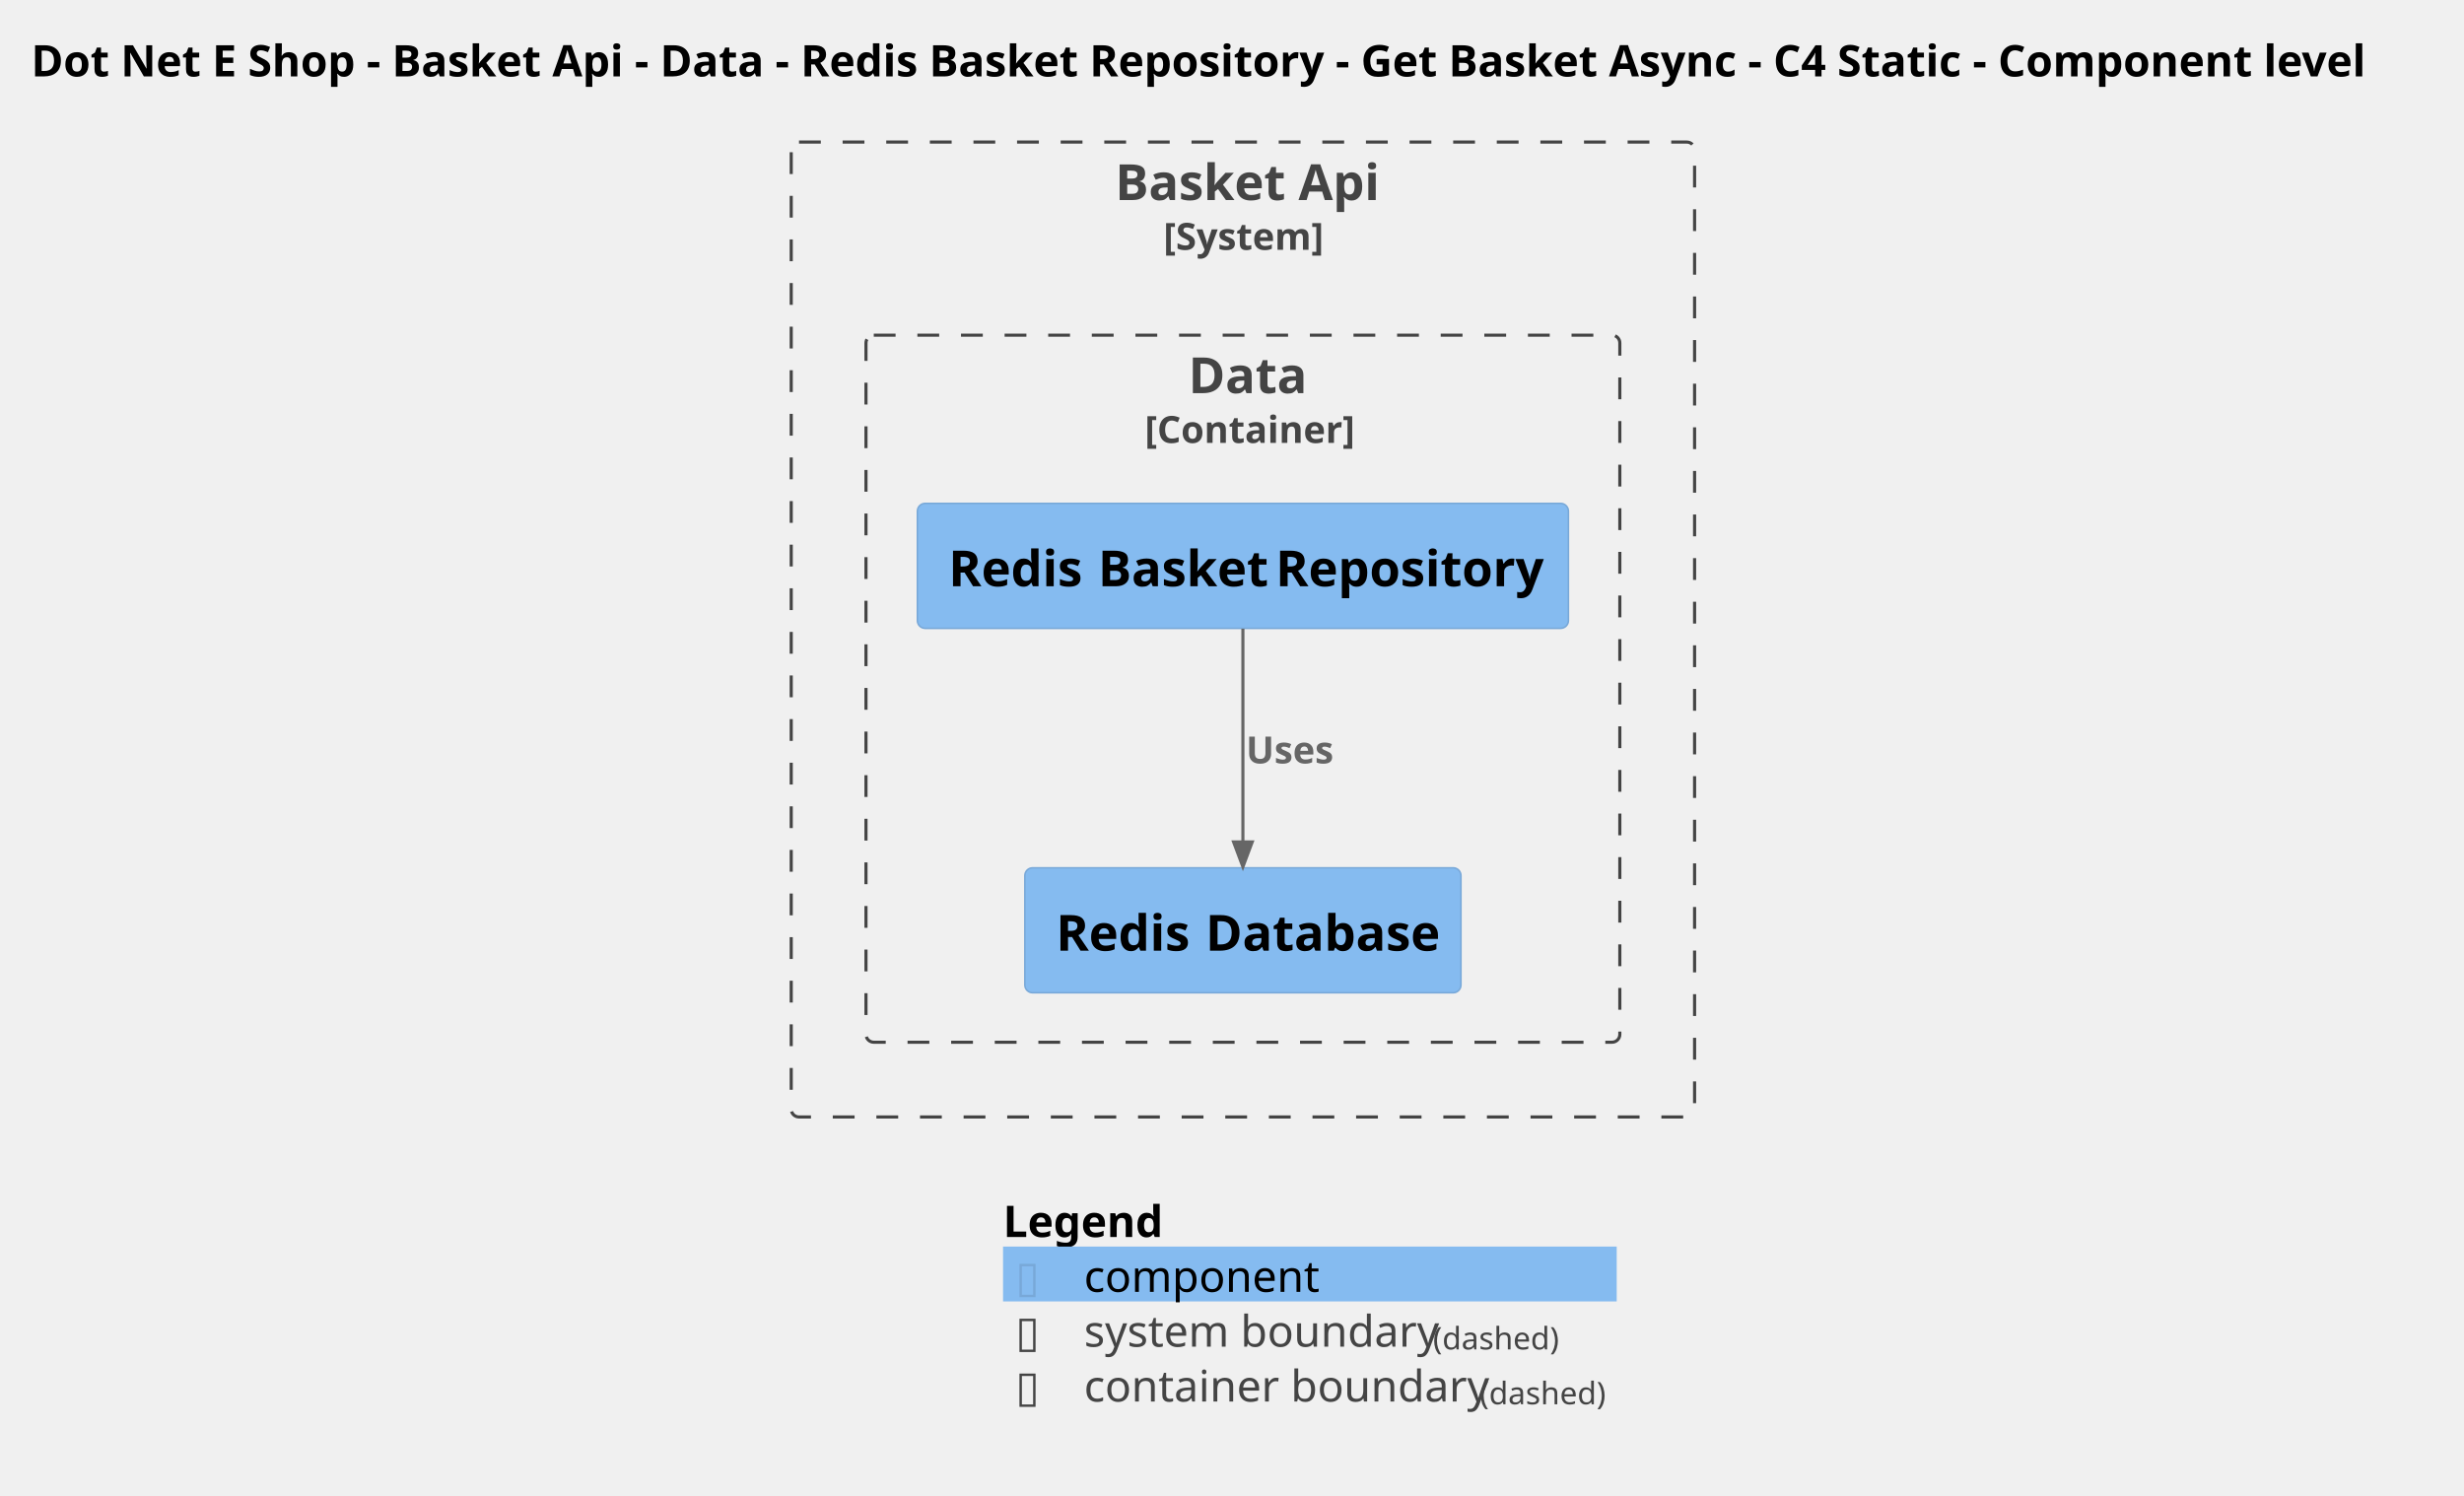
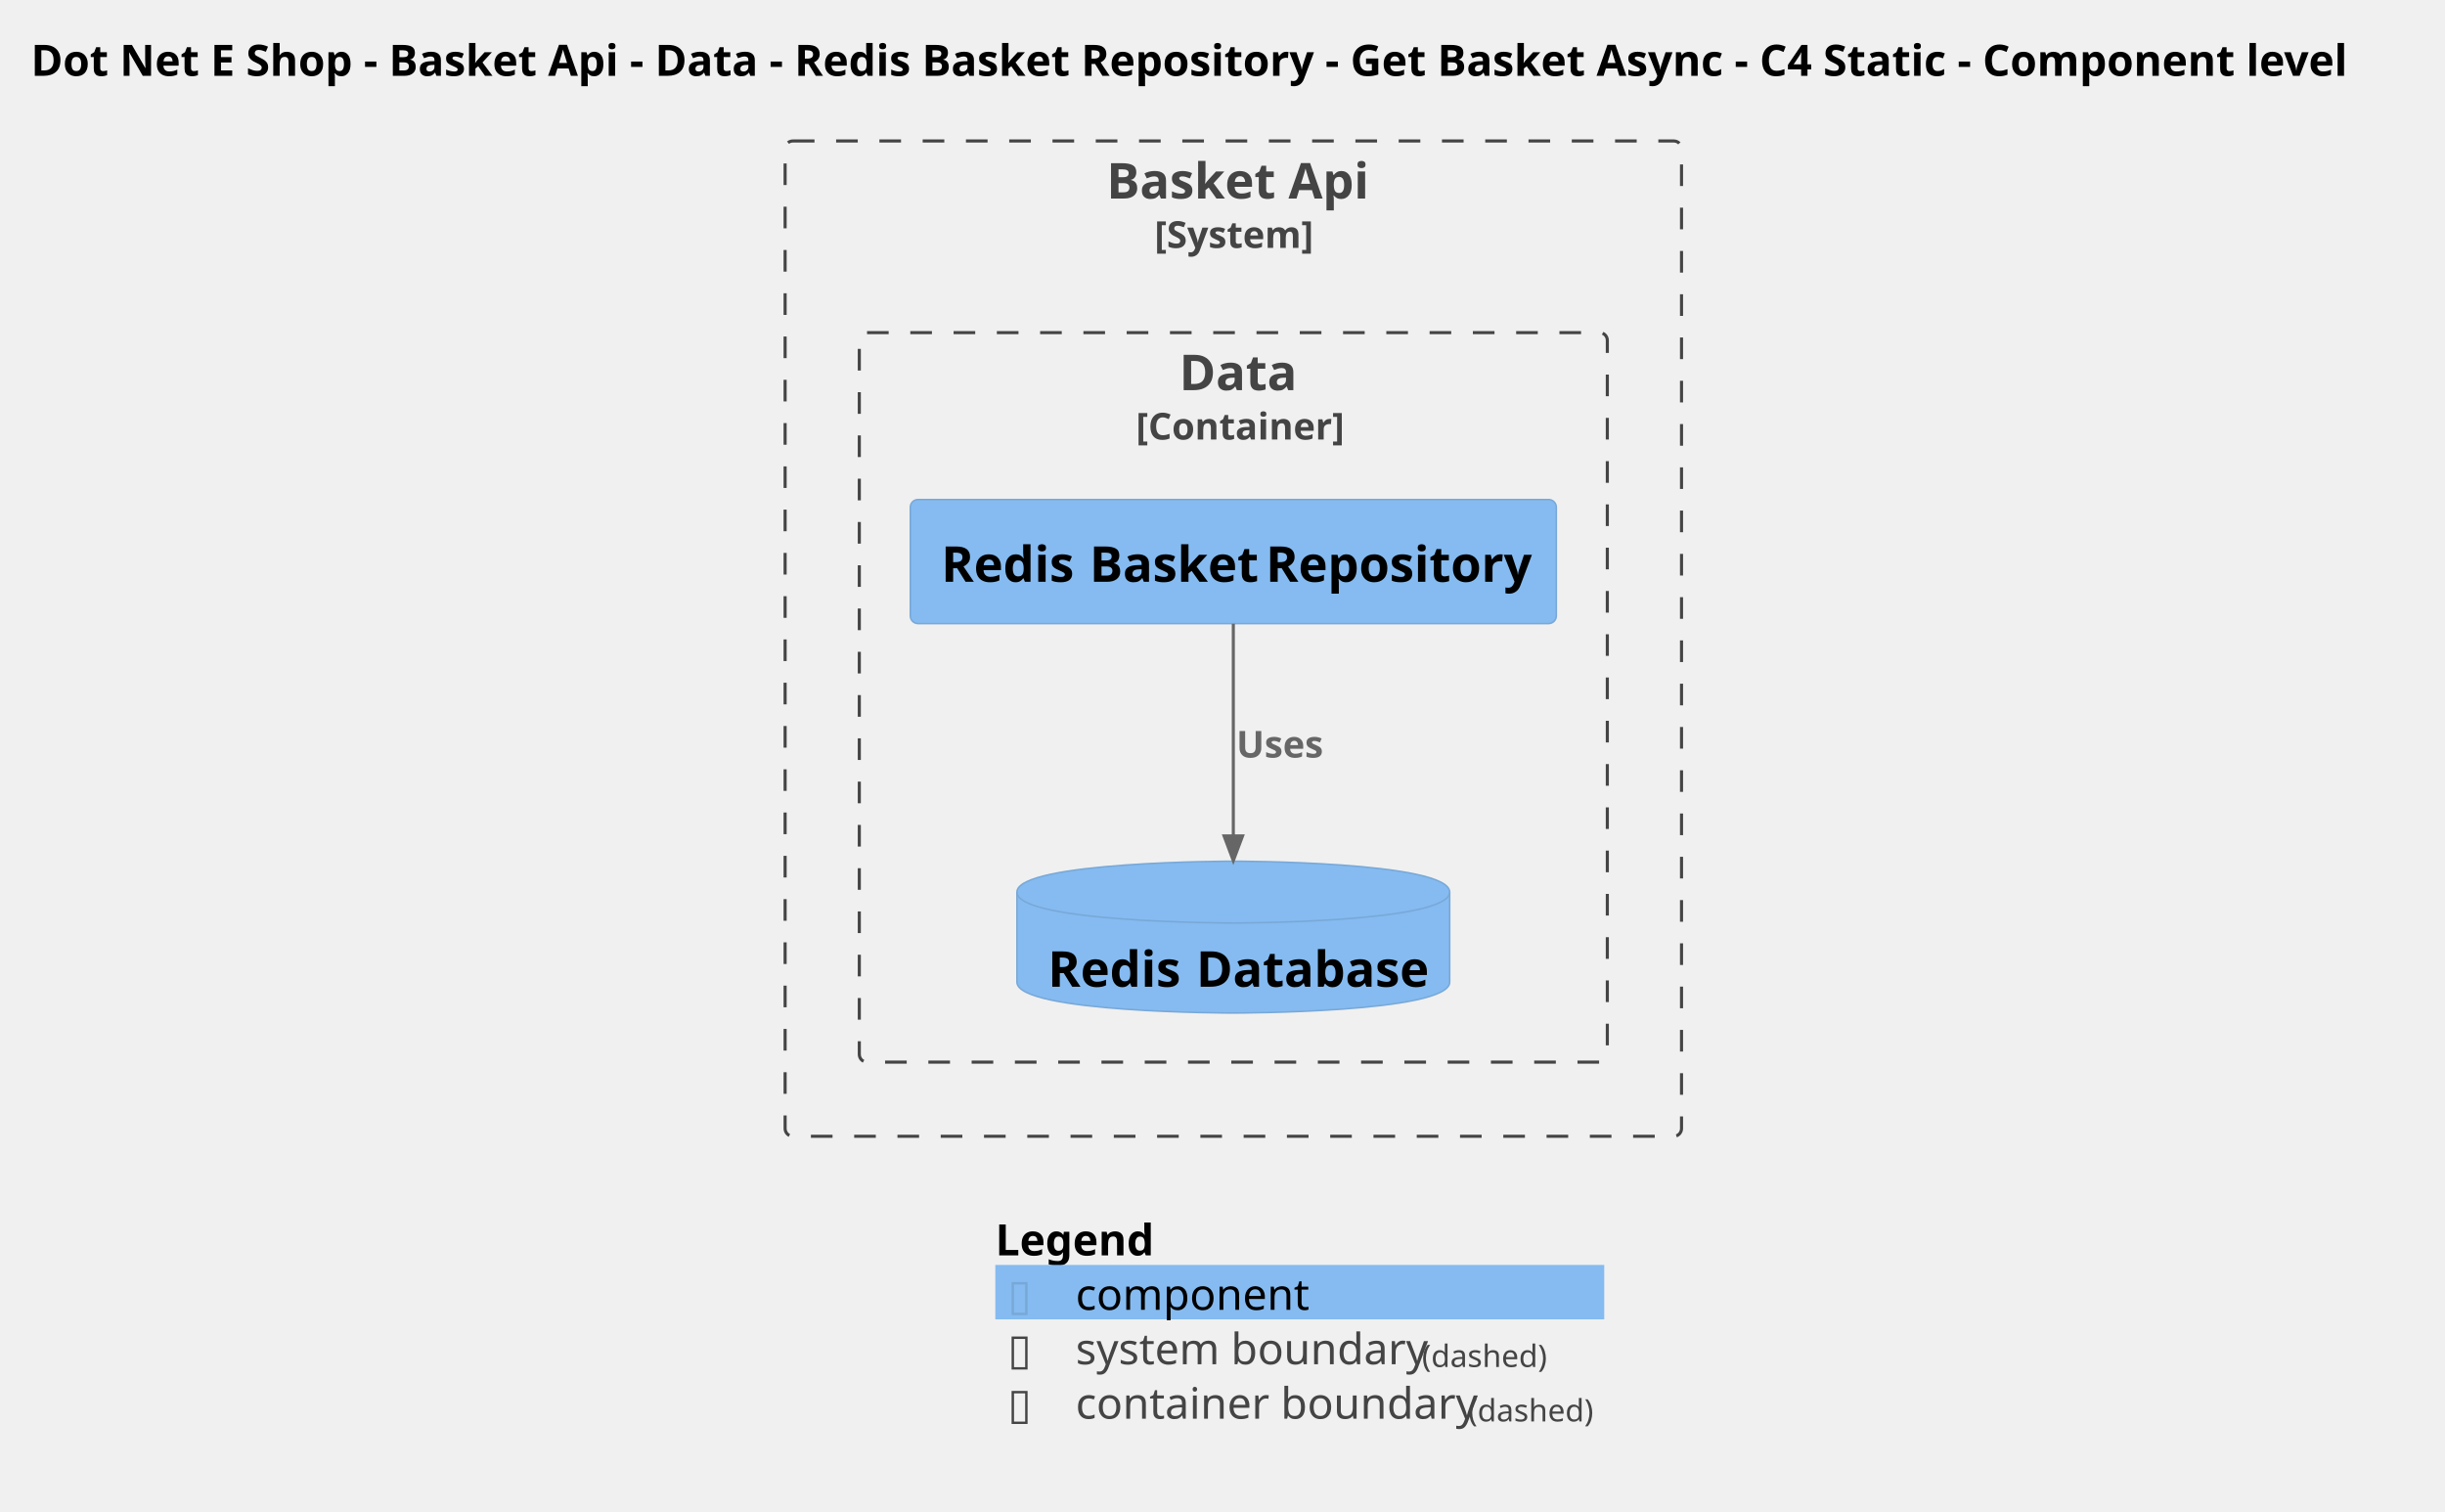
- <svg xmlns="http://www.w3.org/2000/svg" contentStyleType="text/css" height="480px" preserveAspectRatio="none" style="width:791px;height:480px;background:#FFFFFF;" version="1.1" viewBox="0 0 791 480" width="791px" zoomAndPan="magnify">
+ <svg xmlns="http://www.w3.org/2000/svg" contentStyleType="text/css" height="489px" preserveAspectRatio="none" style="width:791px;height:489px;background:#FFFFFF;" version="1.1" viewBox="0 0 791 489" width="791px" zoomAndPan="magnify">
  <defs />
  <g>
    <text fill="#000000" font-family="sans-serif" font-size="14" font-weight="bold" lengthAdjust="spacing" textLength="763" x="10" y="24.533">Dot Net E Shop - Basket Api - Data - Redis Basket Repository - Get Basket Async - C4 Static - Component level</text>
    <g id="cluster_DotNetEShop.SoftwareSystems.BasketApi">
-       <rect fill="none" height="313" rx="2.5" ry="2.5" style="stroke:#444444;stroke-width:1.0;stroke-dasharray:7.0,7.0;" width="290" x="254" y="45.609" />
+       <rect fill="none" height="322" rx="2.5" ry="2.5" style="stroke:#444444;stroke-width:1.0;stroke-dasharray:7.0,7.0;" width="290" x="254" y="45.609" />
      <text fill="#444444" font-family="sans-serif" font-size="16" font-weight="bold" lengthAdjust="spacing" textLength="82" x="358" y="64.219">Basket Api</text>
      <text fill="#444444" font-family="sans-serif" font-size="12" font-weight="bold" lengthAdjust="spacing" textLength="51" x="373.5" y="80.191">[System]</text>
    </g>
    <g id="cluster_DotNetEShop.SoftwareSystems.BasketApi.Containers.Data">
-       <rect fill="none" height="227" rx="2.5" ry="2.5" style="stroke:#444444;stroke-width:1.0;stroke-dasharray:7.0,7.0;" width="242" x="278" y="107.609" />
+       <rect fill="none" height="236" rx="2.5" ry="2.5" style="stroke:#444444;stroke-width:1.0;stroke-dasharray:7.0,7.0;" width="242" x="278" y="107.609" />
      <text fill="#444444" font-family="sans-serif" font-size="16" font-weight="bold" lengthAdjust="spacing" textLength="35" x="381.5" y="126.219">Data</text>
      <text fill="#444444" font-family="sans-serif" font-size="12" font-weight="bold" lengthAdjust="spacing" textLength="63" x="367.5" y="142.191">[Container]</text>
    </g>
    <g id="elem_DotNetEShop.SoftwareSystems.BasketApi.Containers.Data.Components.RedisBasketRepository">
      <rect fill="#85BBF0" height="40.125" rx="2.5" ry="2.5" style="stroke:#78A8D8;stroke-width:0.5;" width="209" x="294.5" y="161.609" />
      <text fill="#000000" font-family="sans-serif" font-size="16" font-weight="bold" lengthAdjust="spacing" textLength="44" x="304.5" y="188.219">Redis</text>
      <text fill="#000000" font-family="sans-serif" font-size="16" font-weight="bold" lengthAdjust="spacing" textLength="4" x="348.5" y="188.219"> </text>
      <text fill="#000000" font-family="sans-serif" font-size="16" font-weight="bold" lengthAdjust="spacing" textLength="53" x="352.5" y="188.219">Basket</text>
      <text fill="#000000" font-family="sans-serif" font-size="16" font-weight="bold" lengthAdjust="spacing" textLength="4" x="405.5" y="188.219"> </text>
      <text fill="#000000" font-family="sans-serif" font-size="16" font-weight="bold" lengthAdjust="spacing" textLength="84" x="409.5" y="188.219">Repository</text>
    </g>
    <g id="elem_DotNetEShop.SoftwareSystems.BasketApi.Containers.Data.Components.RedisDatabase">
-       <rect fill="#85BBF0" height="40.125" rx="2.5" ry="2.5" style="stroke:#78A8D8;stroke-width:0.5;" width="140" x="329" y="278.609" />
-       <text fill="#000000" font-family="sans-serif" font-size="16" font-weight="bold" lengthAdjust="spacing" textLength="44" x="339" y="305.219">Redis</text>
-       <text fill="#000000" font-family="sans-serif" font-size="16" font-weight="bold" lengthAdjust="spacing" textLength="4" x="383" y="305.219"> </text>
-       <text fill="#000000" font-family="sans-serif" font-size="16" font-weight="bold" lengthAdjust="spacing" textLength="72" x="387" y="305.219">Database</text>
+       <path d="M329,288.609 C329,278.609 399,278.609 399,278.609 C399,278.609 469,278.609 469,288.609 L469,317.734 C469,327.734 399,327.734 399,327.734 C399,327.734 329,327.734 329,317.734 L329,288.609 " fill="#85BBF0" style="stroke:#78A8D8;stroke-width:0.5;" />
+       <path d="M329,288.609 C329,298.609 399,298.609 399,298.609 C399,298.609 469,298.609 469,288.609 " fill="none" style="stroke:#78A8D8;stroke-width:0.5;" />
+       <text fill="#000000" font-family="sans-serif" font-size="16" font-weight="bold" lengthAdjust="spacing" textLength="44" x="339" y="319.219">Redis</text>
+       <text fill="#000000" font-family="sans-serif" font-size="16" font-weight="bold" lengthAdjust="spacing" textLength="4" x="383" y="319.219"> </text>
+       <text fill="#000000" font-family="sans-serif" font-size="16" font-weight="bold" lengthAdjust="spacing" textLength="72" x="387" y="319.219">Database</text>
    </g>
    <g id="link_DotNetEShop.SoftwareSystems.BasketApi.Containers.Data.Components.RedisBasketRepository_DotNetEShop.SoftwareSystems.BasketApi.Containers.Data.Components.RedisDatabase">
-       <path d="M399,201.859 C399,223.089 399,249.049 399,270.299 " fill="none" id="DotNetEShop.SoftwareSystems.BasketApi.Containers.Data.Components.RedisBasketRepository-to-DotNetEShop.SoftwareSystems.BasketApi.Containers.Data.Components.RedisDatabase" style="stroke:#666666;stroke-width:1.0;" />
-       <polygon fill="#666666" points="399,278.299,402,270.299,396,270.299,399,278.299" style="stroke:#666666;stroke-width:1.0;" />
+       <path d="M399,201.809 C399,222.659 399,247.979 399,270.429 " fill="none" id="DotNetEShop.SoftwareSystems.BasketApi.Containers.Data.Components.RedisBasketRepository-to-DotNetEShop.SoftwareSystems.BasketApi.Containers.Data.Components.RedisDatabase" style="stroke:#666666;stroke-width:1.0;" />
+       <polygon fill="#666666" points="399,278.429,402,270.429,396,270.429,399,278.429" style="stroke:#666666;stroke-width:1.0;" />
      <text fill="#666666" font-family="sans-serif" font-size="12" font-weight="bold" lengthAdjust="spacing" textLength="29" x="400" y="245.066">Uses</text>
    </g>
-     <rect fill="none" height="17.609" style="stroke:none;stroke-width:1.0;" width="197" x="322" y="382.609" />
-     <text fill="#000000" font-family="sans-serif" font-size="14" font-weight="bold" lengthAdjust="spacing" textLength="53" x="322" y="397.143">Legend</text>
-     <text fill="#FFFFFF" font-family="sans-serif" font-size="14" lengthAdjust="spacing" textLength="4" x="375" y="397.143"> </text>
-     <rect fill="#85BBF0" height="17.609" style="stroke:none;stroke-width:1.0;" width="197" x="322" y="400.219" />
-     <text fill="#78A8D8" font-family="sans-serif" font-size="14" lengthAdjust="spacing" textLength="14" x="326" y="414.752">▯</text>
-     <text fill="#FFFFFF" font-family="sans-serif" font-size="14" lengthAdjust="spacing" textLength="4" x="340" y="414.752"> </text>
-     <text fill="#000000" font-family="sans-serif" font-size="14" lengthAdjust="spacing" textLength="70" x="348" y="414.752">component</text>
-     <text fill="#FFFFFF" font-family="sans-serif" font-size="14" lengthAdjust="spacing" textLength="4" x="422" y="414.752"> </text>
-     <rect fill="none" height="17.609" style="stroke:none;stroke-width:1.0;" width="197" x="322" y="417.828" />
-     <text fill="#444444" font-family="sans-serif" font-size="14" lengthAdjust="spacing" textLength="14" x="326" y="432.361">▯</text>
-     <text fill="#FFFFFF" font-family="sans-serif" font-size="14" lengthAdjust="spacing" textLength="4" x="340" y="432.361"> </text>
-     <text fill="#444444" font-family="sans-serif" font-size="14" lengthAdjust="spacing" textLength="108" x="348" y="432.361">system boundary</text>
-     <text fill="#444444" font-family="sans-serif" font-size="10" lengthAdjust="spacing" textLength="40" x="460" y="433.24">(dashed)</text>
-     <text fill="#FFFFFF" font-family="sans-serif" font-size="14" lengthAdjust="spacing" textLength="4" x="500" y="432.361"> </text>
-     <rect fill="none" height="17.609" style="stroke:none;stroke-width:1.0;" width="197" x="322" y="435.438" />
-     <text fill="#444444" font-family="sans-serif" font-size="14" lengthAdjust="spacing" textLength="14" x="326" y="449.971">▯</text>
-     <text fill="#FFFFFF" font-family="sans-serif" font-size="14" lengthAdjust="spacing" textLength="4" x="340" y="449.971"> </text>
-     <text fill="#444444" font-family="sans-serif" font-size="14" lengthAdjust="spacing" textLength="123" x="348" y="449.971">container boundary</text>
-     <text fill="#444444" font-family="sans-serif" font-size="10" lengthAdjust="spacing" textLength="40" x="475" y="450.85">(dashed)</text>
-     <text fill="#FFFFFF" font-family="sans-serif" font-size="14" lengthAdjust="spacing" textLength="4" x="515" y="449.971"> </text>
-     <line style="stroke:none;stroke-width:1.0;" x1="322" x2="519" y1="382.609" y2="382.609" />
-     <line style="stroke:none;stroke-width:1.0;" x1="322" x2="519" y1="400.219" y2="400.219" />
-     <line style="stroke:none;stroke-width:1.0;" x1="322" x2="519" y1="417.828" y2="417.828" />
-     <line style="stroke:none;stroke-width:1.0;" x1="322" x2="519" y1="435.438" y2="435.438" />
-     <line style="stroke:none;stroke-width:1.0;" x1="322" x2="519" y1="453.047" y2="453.047" />
-     <line style="stroke:none;stroke-width:1.0;" x1="322" x2="322" y1="382.609" y2="453.047" />
-     <line style="stroke:none;stroke-width:1.0;" x1="519" x2="519" y1="382.609" y2="453.047" />
+     <rect fill="none" height="17.609" style="stroke:none;stroke-width:1.0;" width="197" x="322" y="391.609" />
+     <text fill="#000000" font-family="sans-serif" font-size="14" font-weight="bold" lengthAdjust="spacing" textLength="53" x="322" y="406.143">Legend</text>
+     <text fill="#FFFFFF" font-family="sans-serif" font-size="14" lengthAdjust="spacing" textLength="4" x="375" y="406.143"> </text>
+     <rect fill="#85BBF0" height="17.609" style="stroke:none;stroke-width:1.0;" width="197" x="322" y="409.219" />
+     <text fill="#78A8D8" font-family="sans-serif" font-size="14" lengthAdjust="spacing" textLength="14" x="326" y="423.752">▯</text>
+     <text fill="#FFFFFF" font-family="sans-serif" font-size="14" lengthAdjust="spacing" textLength="4" x="340" y="423.752"> </text>
+     <text fill="#000000" font-family="sans-serif" font-size="14" lengthAdjust="spacing" textLength="70" x="348" y="423.752">component</text>
+     <text fill="#FFFFFF" font-family="sans-serif" font-size="14" lengthAdjust="spacing" textLength="4" x="422" y="423.752"> </text>
+     <rect fill="none" height="17.609" style="stroke:none;stroke-width:1.0;" width="197" x="322" y="426.828" />
+     <text fill="#444444" font-family="sans-serif" font-size="14" lengthAdjust="spacing" textLength="14" x="326" y="441.361">▯</text>
+     <text fill="#FFFFFF" font-family="sans-serif" font-size="14" lengthAdjust="spacing" textLength="4" x="340" y="441.361"> </text>
+     <text fill="#444444" font-family="sans-serif" font-size="14" lengthAdjust="spacing" textLength="108" x="348" y="441.361">system boundary</text>
+     <text fill="#444444" font-family="sans-serif" font-size="10" lengthAdjust="spacing" textLength="40" x="460" y="442.24">(dashed)</text>
+     <text fill="#FFFFFF" font-family="sans-serif" font-size="14" lengthAdjust="spacing" textLength="4" x="500" y="441.361"> </text>
+     <rect fill="none" height="17.609" style="stroke:none;stroke-width:1.0;" width="197" x="322" y="444.438" />
+     <text fill="#444444" font-family="sans-serif" font-size="14" lengthAdjust="spacing" textLength="14" x="326" y="458.971">▯</text>
+     <text fill="#FFFFFF" font-family="sans-serif" font-size="14" lengthAdjust="spacing" textLength="4" x="340" y="458.971"> </text>
+     <text fill="#444444" font-family="sans-serif" font-size="14" lengthAdjust="spacing" textLength="123" x="348" y="458.971">container boundary</text>
+     <text fill="#444444" font-family="sans-serif" font-size="10" lengthAdjust="spacing" textLength="40" x="475" y="459.85">(dashed)</text>
+     <text fill="#FFFFFF" font-family="sans-serif" font-size="14" lengthAdjust="spacing" textLength="4" x="515" y="458.971"> </text>
+     <line style="stroke:none;stroke-width:1.0;" x1="322" x2="519" y1="391.609" y2="391.609" />
+     <line style="stroke:none;stroke-width:1.0;" x1="322" x2="519" y1="409.219" y2="409.219" />
+     <line style="stroke:none;stroke-width:1.0;" x1="322" x2="519" y1="426.828" y2="426.828" />
+     <line style="stroke:none;stroke-width:1.0;" x1="322" x2="519" y1="444.438" y2="444.438" />
+     <line style="stroke:none;stroke-width:1.0;" x1="322" x2="519" y1="462.047" y2="462.047" />
+     <line style="stroke:none;stroke-width:1.0;" x1="322" x2="322" y1="391.609" y2="462.047" />
+     <line style="stroke:none;stroke-width:1.0;" x1="519" x2="519" y1="391.609" y2="462.047" />
  </g>
</svg>
